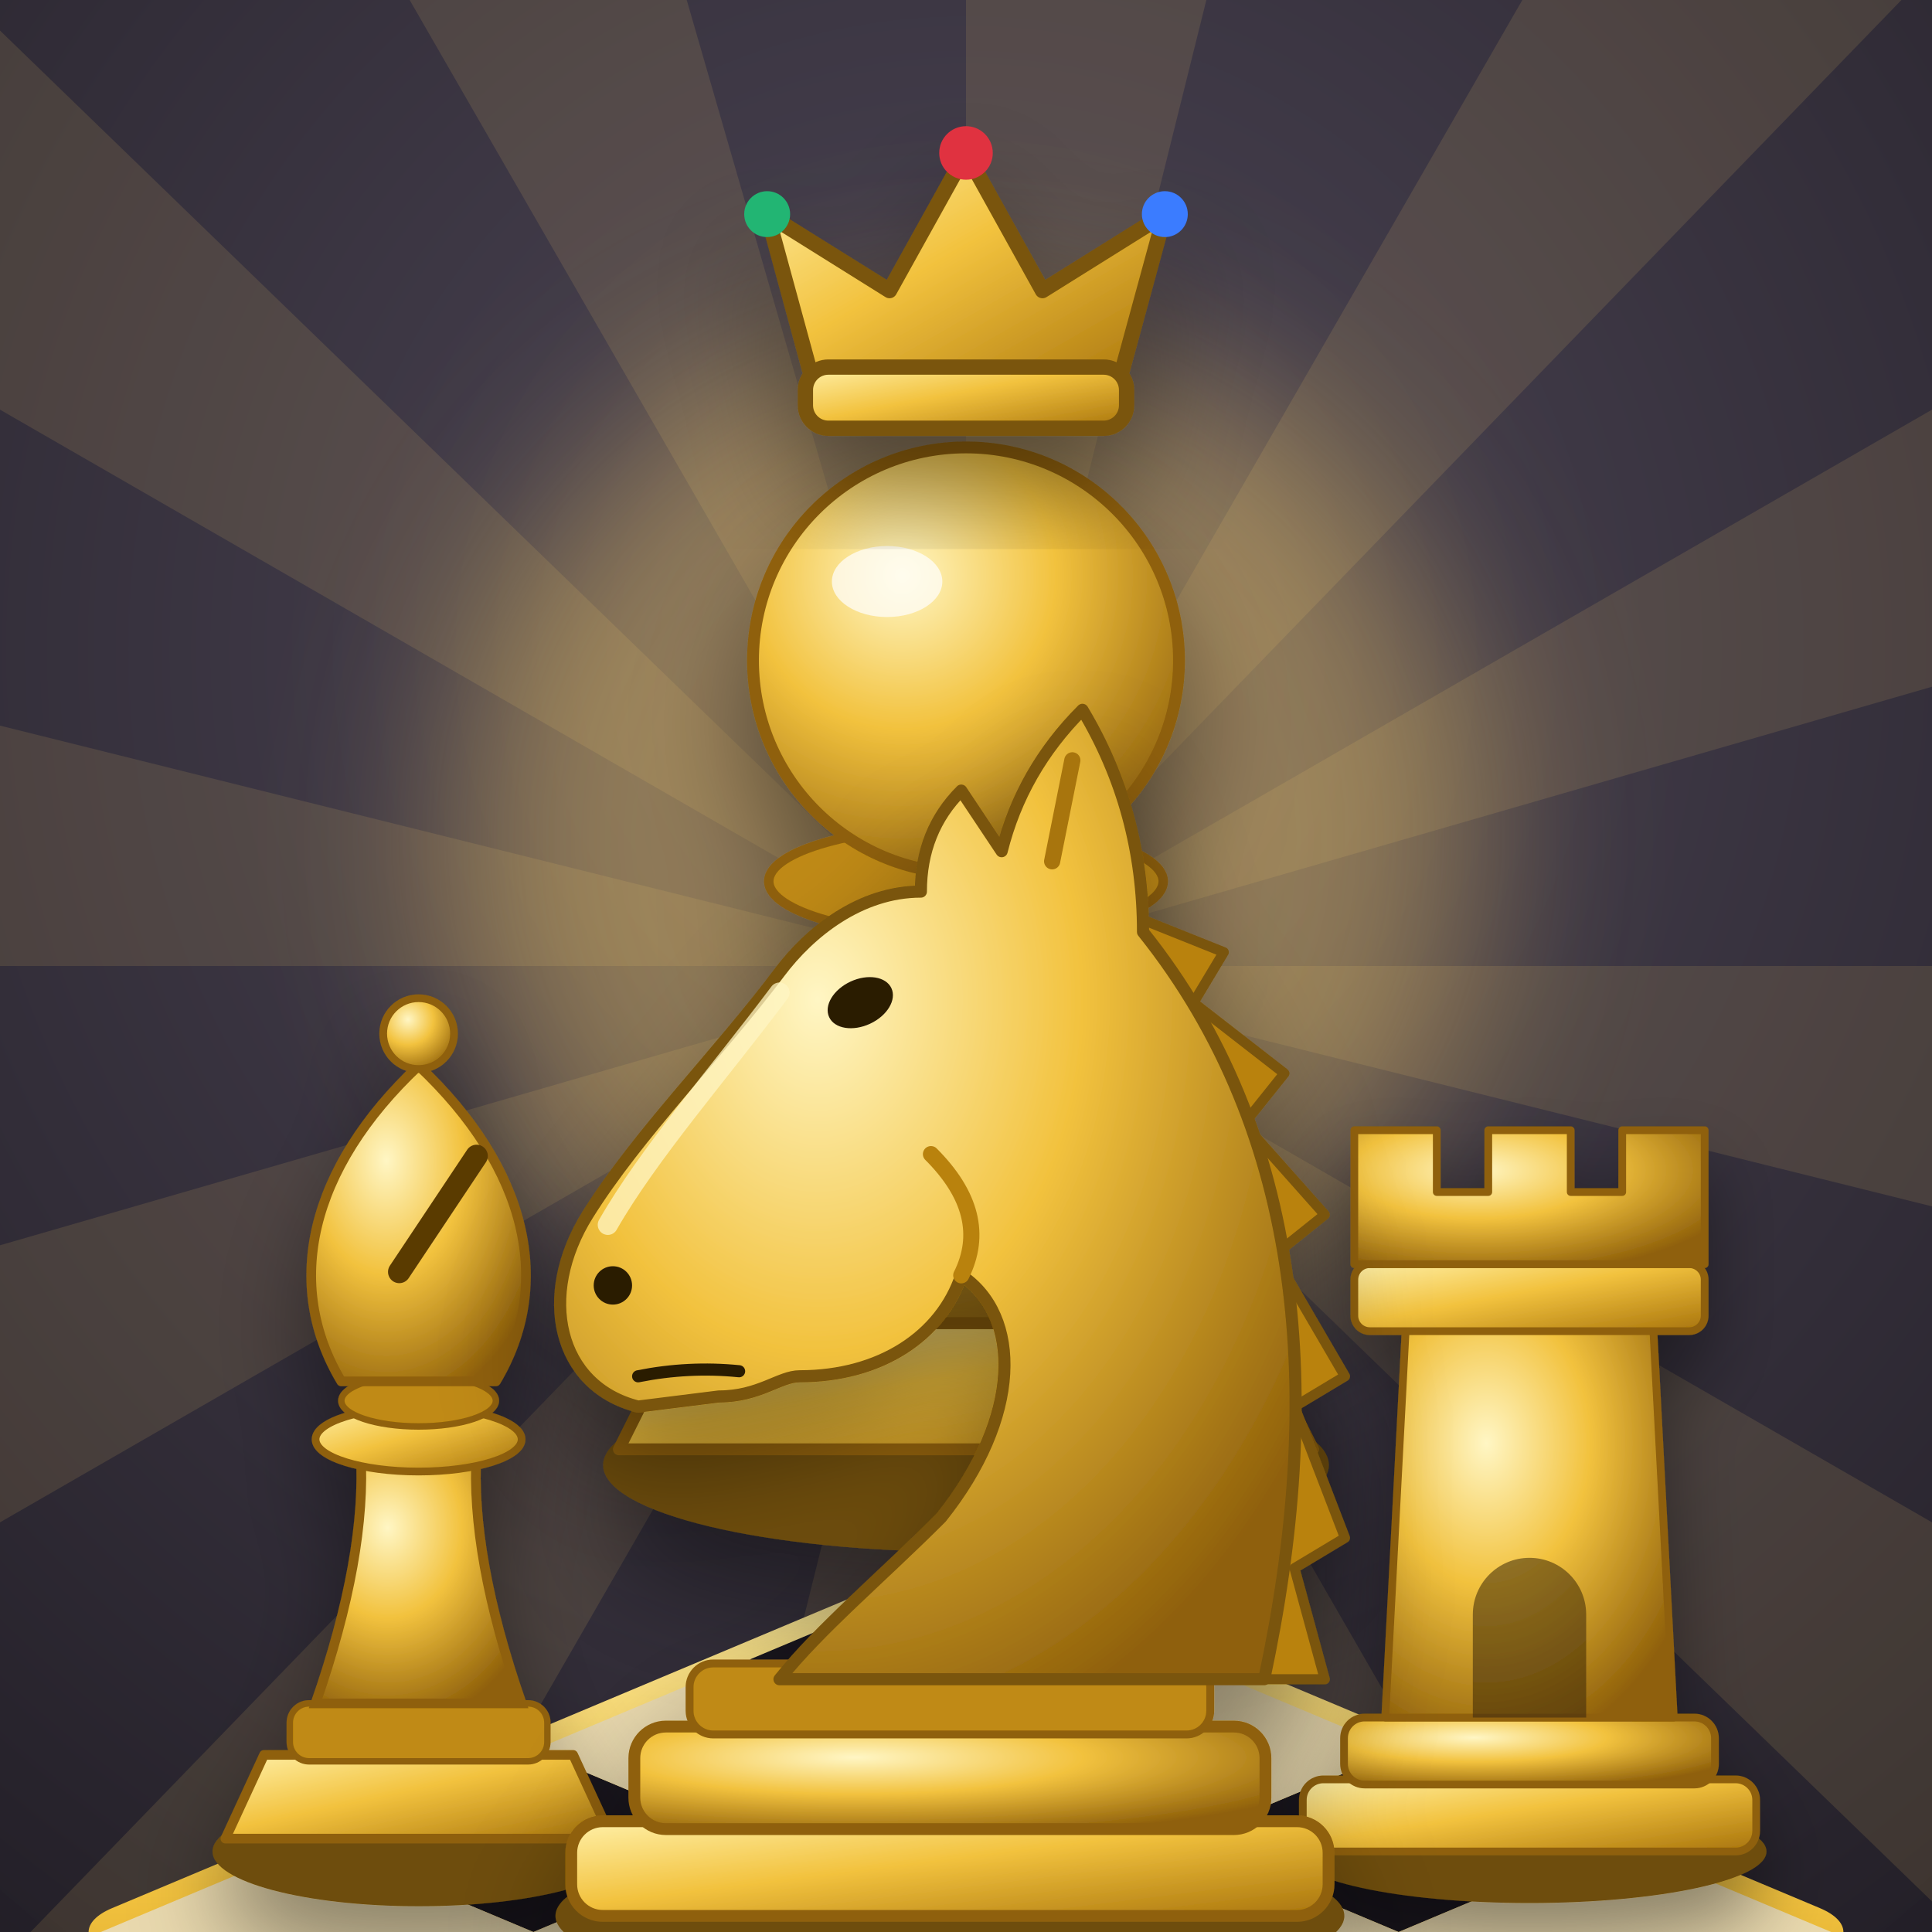
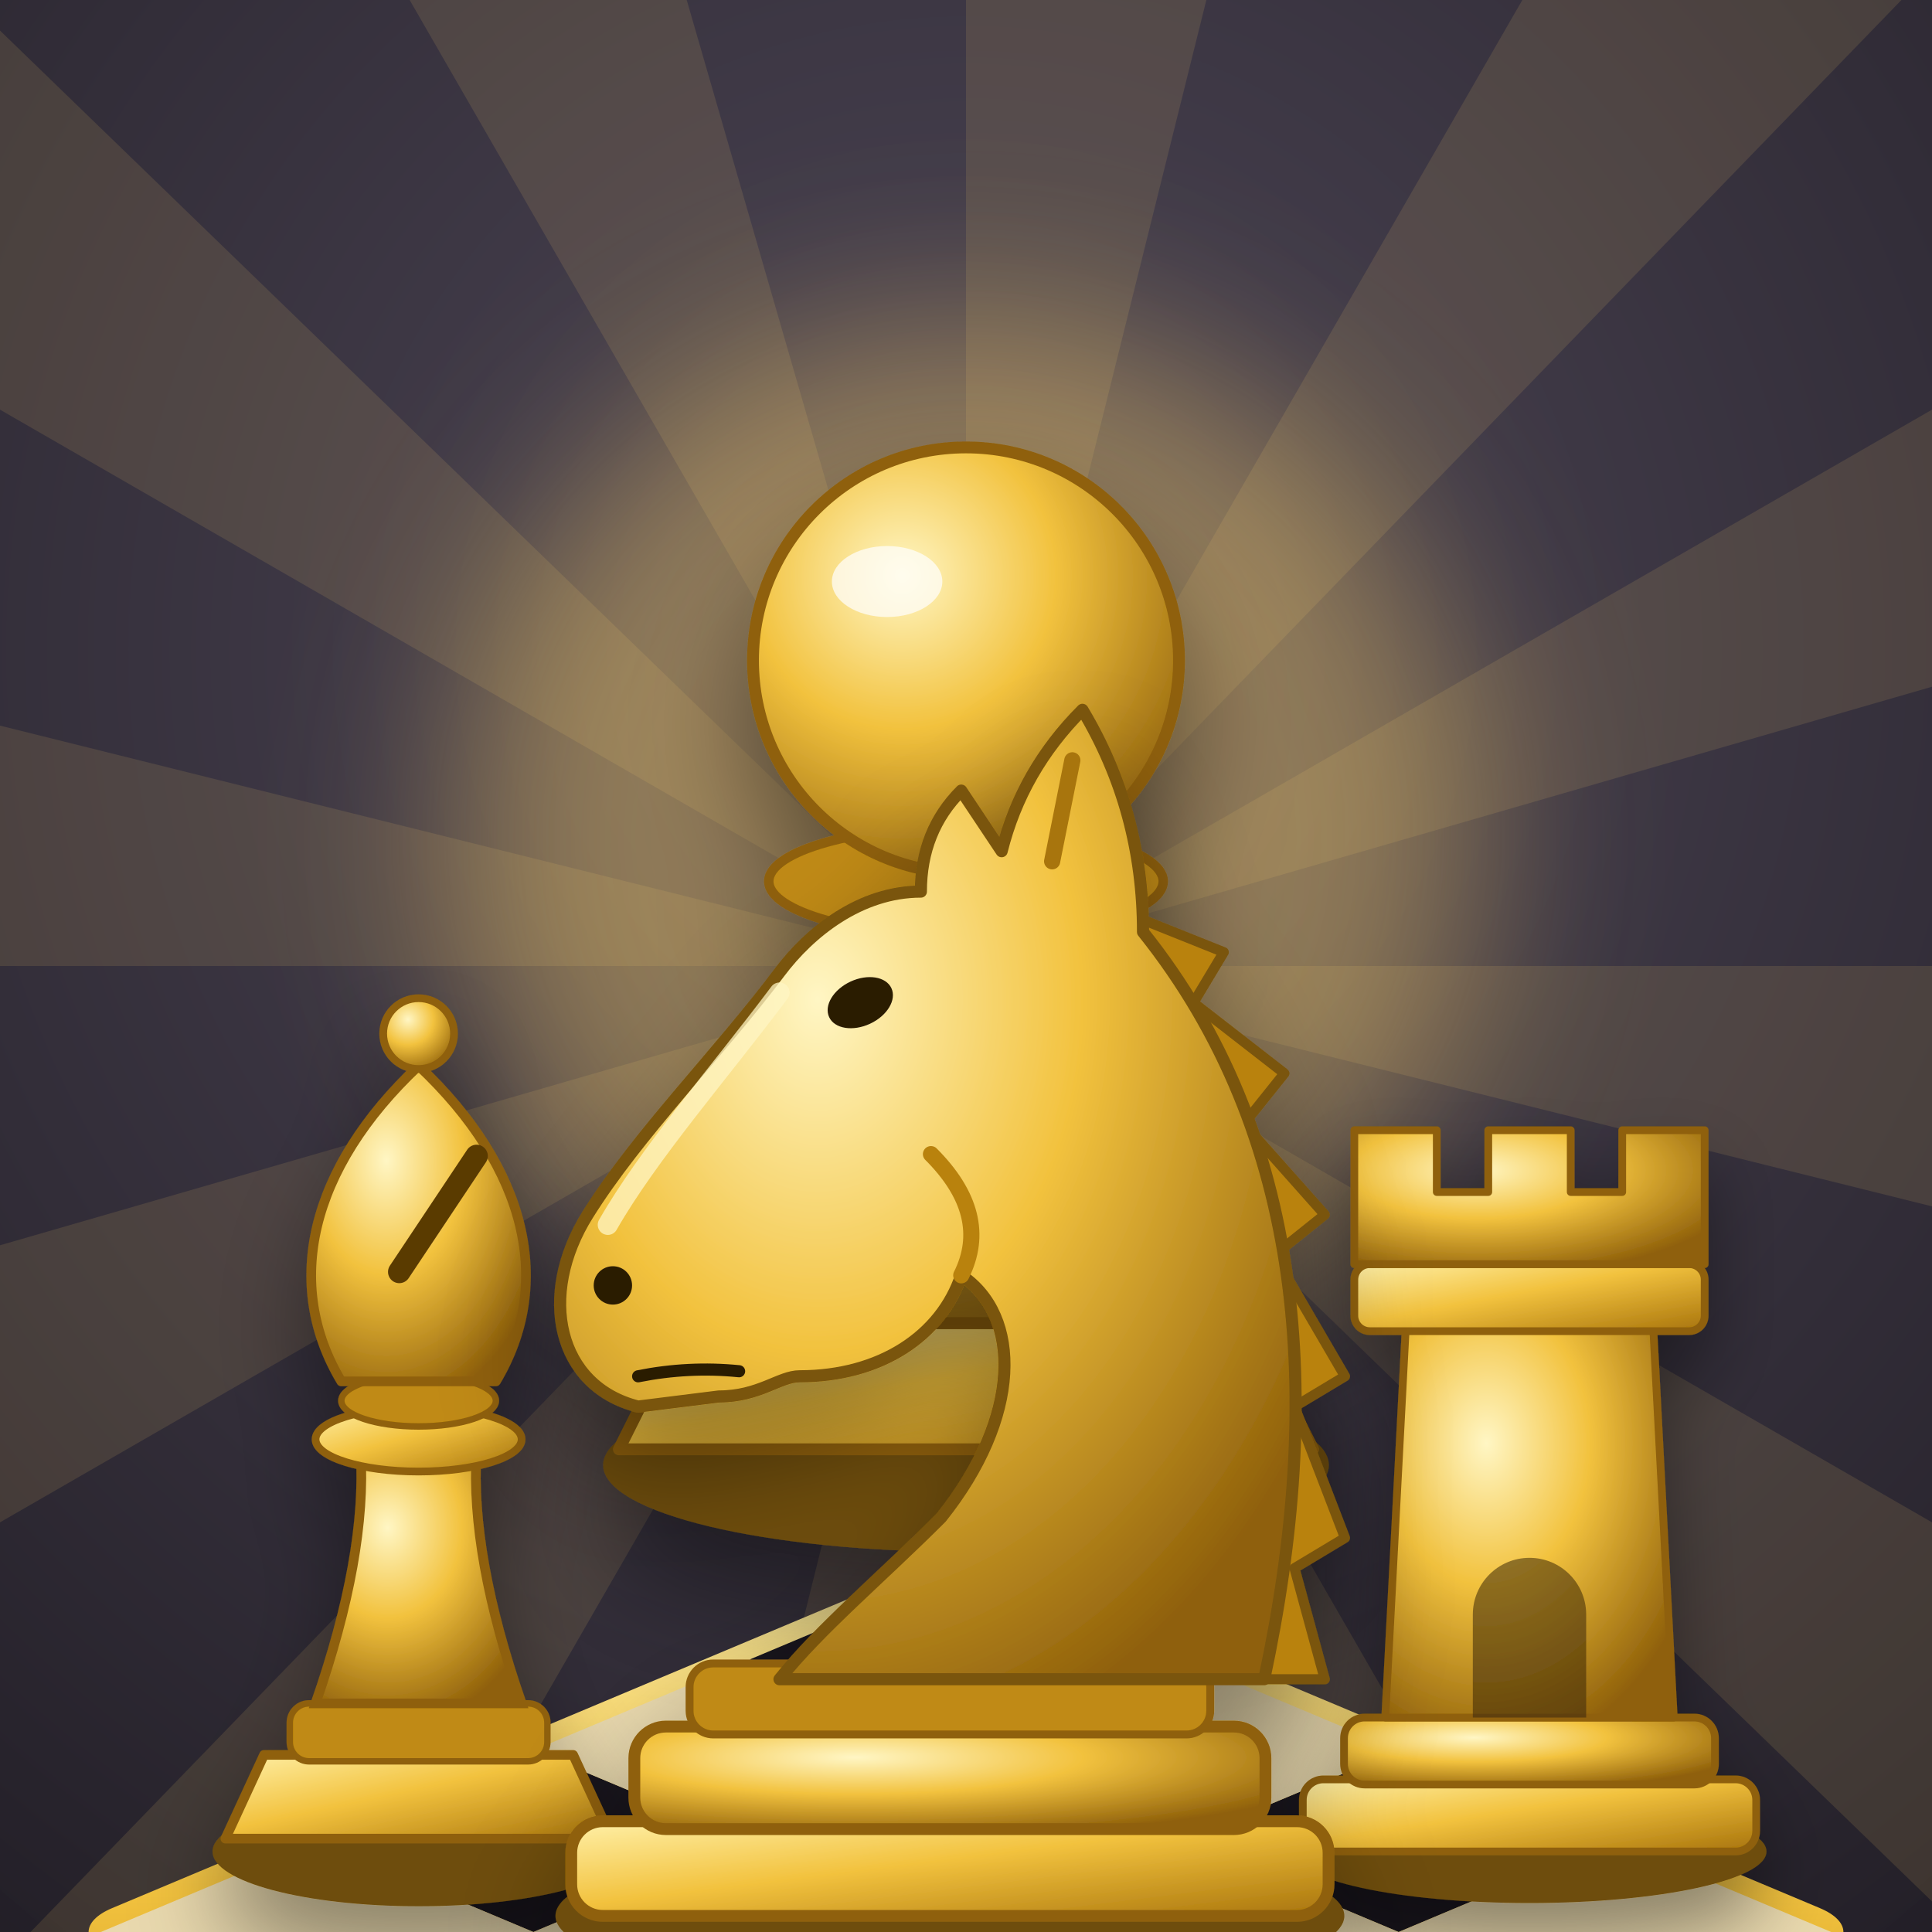
<svg xmlns="http://www.w3.org/2000/svg" viewBox="0 0 240 240" preserveAspectRatio="xMidYMin slice">
  <defs>
    <g id="rcg-rays">
      <polygon points="120,120 340,120 333,173" />
      <polygon points="120,120 311,230 278,273" />
      <polygon points="120,120 230,311 181,331" />
      <polygon points="120,120 120,340 67,333" />
      <polygon points="120,120 10,311 -33,278" />
      <polygon points="120,120 -71,230 -91,181" />
      <polygon points="120,120 -100,120 -93,67" />
      <polygon points="120,120 -71,10 -38,-33" />
      <polygon points="120,120 10,-71 59,-91" />
      <polygon points="120,120 120,-100 173,-93" />
      <polygon points="120,120 230,-71 273,-38" />
      <polygon points="120,120 311,10 331,59" />
    </g>
-     <g id="rcg-crown">
-       <polygon points="-20,10 -26,-12 -10,-2 0,-20 10,-2 26,-12 20,10" fill="url(#rcg-gold)" stroke="#7A5508" stroke-width="2" stroke-linejoin="round" />
-       <rect x="-21" y="8" width="42" height="8" rx="3" fill="url(#rcg-gold)" stroke="#7A5508" stroke-width="2" />
-       <circle cx="0" cy="-20" r="3.5" fill="#E0303F" />
-       <circle cx="-26" cy="-12" r="3" fill="#22B573" />
-       <circle cx="26" cy="-12" r="3" fill="#3B7BFF" />
-     </g>
    <filter id="rcg-shadow" x="-40%" y="-40%" width="180%" height="180%">
      <feDropShadow dx="0" dy="8" stdDeviation="7" flood-color="#000" flood-opacity="0.4" />
    </filter>
    <filter id="rcg-glow" x="-60%" y="-60%" width="220%" height="220%">
      <feGaussianBlur stdDeviation="11" />
    </filter>
    <linearGradient id="rcg-gold" x1="0" y1="0" x2="1" y2="1">
      <stop offset="0" stop-color="#FFF0A8" />
      <stop offset="0.45" stop-color="#F2C23E" />
      <stop offset="1" stop-color="#A8740C" />
    </linearGradient>
    <radialGradient id="rcg-ruby" cx="0.5" cy="0.4" r="0.8">
      <stop offset="0" stop-color="#E8394A" />
      <stop offset="1" stop-color="#3E0410" />
    </radialGradient>
    <radialGradient id="rcg-emerald" cx="0.5" cy="0.4" r="0.8">
      <stop offset="0" stop-color="#2FBF7A" />
      <stop offset="1" stop-color="#053A24" />
    </radialGradient>
    <radialGradient id="rcg-sapphire" cx="0.5" cy="0.4" r="0.8">
      <stop offset="0" stop-color="#3E7BFF" />
      <stop offset="1" stop-color="#0A1D5C" />
    </radialGradient>
    <radialGradient id="rcg-amethyst" cx="0.5" cy="0.4" r="0.8">
      <stop offset="0" stop-color="#A65BEA" />
      <stop offset="1" stop-color="#2A0A4A" />
    </radialGradient>
    <radialGradient id="rcg-citrine" cx="0.5" cy="0.4" r="0.8">
      <stop offset="0" stop-color="#F59A2E" />
      <stop offset="1" stop-color="#4A1A04" />
    </radialGradient>
    <radialGradient id="rcg-onyx" cx="0.5" cy="0.4" r="0.8">
      <stop offset="0" stop-color="#4E4757" />
      <stop offset="1" stop-color="#0B090D" />
    </radialGradient>
    <linearGradient id="rcg-ivory" x1="0" y1="0" x2="0" y2="1">
      <stop offset="0" stop-color="#FFFDF6" />
      <stop offset="1" stop-color="#F0E2BF" />
    </linearGradient>
    <linearGradient id="rcg-snake" x1="0" y1="0" x2="1" y2="1">
      <stop offset="0" stop-color="#8CF0B4" />
      <stop offset="1" stop-color="#14894A" />
    </linearGradient>
    <radialGradient id="rcg-sph-gold" cx="0.35" cy="0.3" r="0.8">
      <stop offset="0" stop-color="#FFF6C4" />
      <stop offset="0.45" stop-color="#F2C23E" />
      <stop offset="1" stop-color="#8F600A" />
    </radialGradient>
    <radialGradient id="rcg-sph-red" cx="0.35" cy="0.3" r="0.8">
      <stop offset="0" stop-color="#FFB0A8" />
      <stop offset="0.45" stop-color="#E8394A" />
      <stop offset="1" stop-color="#8A0F20" />
    </radialGradient>
    <radialGradient id="rcg-sph-blue" cx="0.35" cy="0.3" r="0.8">
      <stop offset="0" stop-color="#C2DCFF" />
      <stop offset="0.45" stop-color="#3B7BFF" />
      <stop offset="1" stop-color="#173C9E" />
    </radialGradient>
    <linearGradient id="rcg-gold-u" gradientUnits="userSpaceOnUse" x1="0" y1="0" x2="240" y2="240">
      <stop offset="0" stop-color="#FFF0A8" />
      <stop offset="0.5" stop-color="#F2C23E" />
      <stop offset="1" stop-color="#C08A12" />
    </linearGradient>
    <radialGradient id="rcg-vig" cx="0.5" cy="0.45" r="0.72">
      <stop offset="0.62" stop-color="#000" stop-opacity="0" />
      <stop offset="1" stop-color="#000" stop-opacity="0.32" />
    </radialGradient>
    <pattern id="rcg-scales" width="7" height="6" patternUnits="userSpaceOnUse" patternTransform="rotate(-30)">
      <path d="M 0 6 Q 3.5 1 7 6" fill="none" stroke="#0B4A28" stroke-width="0.8" opacity="0.55" />
    </pattern>
    <linearGradient id="rcg-snake-body" x1="0" y1="0" x2="1" y2="1">
      <stop offset="0" stop-color="#7EE0A2" />
      <stop offset="0.5" stop-color="#2FAE66" />
      <stop offset="1" stop-color="#17814A" />
    </linearGradient>
    <radialGradient id="rcg-snake-head" cx="0.42" cy="0.32" r="0.8">
      <stop offset="0" stop-color="#9FF0BE" />
      <stop offset="0.55" stop-color="#38B870" />
      <stop offset="1" stop-color="#16804A" />
    </radialGradient>
    <radialGradient id="rcg-iris" cx="0.5" cy="0.45" r="0.6">
      <stop offset="0" stop-color="#FFF1A0" />
      <stop offset="0.7" stop-color="#F2B82E" />
      <stop offset="1" stop-color="#B9800E" />
    </radialGradient>
    <radialGradient id="rcg-pearl" cx="0.35" cy="0.3" r="0.85">
      <stop offset="0" stop-color="#FFFFFF" />
      <stop offset="0.5" stop-color="#F3E6CC" />
      <stop offset="1" stop-color="#BFA77A" />
    </radialGradient>
    <clipPath id="rcg-snake-clip">
      <path d="M 34.0 244.5 L 38.3 243.9 L 42.6 243.5 L 46.8 243.1 L 51.1 242.7 L 55.4 242.3 L 59.7 241.8 L 63.9 241.3 L 68.2 240.8 L 72.4 240.2 L 76.6 239.6 L 80.8 238.9 L 84.9 238.3 L 89.1 237.5 L 93.1 236.8 L 97.2 236.0 L 101.2 235.2 L 105.1 234.4 L 109.0 233.5 L 112.9 232.6 L 116.6 231.6 L 120.4 230.7 L 124.0 229.7 L 127.6 228.7 L 131.1 227.7 L 134.5 226.6 L 137.9 225.6 L 141.1 224.5 L 144.3 223.4 L 147.4 222.2 L 150.4 221.1 L 153.2 219.9 L 156.0 218.8 L 158.7 217.6 L 161.2 216.4 L 163.6 215.2 L 165.9 214.1 L 168.1 212.9 L 170.1 211.7 L 172.0 210.5 L 173.7 209.4 L 175.3 208.2 L 176.8 207.1 L 178.0 206.0 L 179.1 205.0 L 180.0 204.0 L 180.8 203.0 L 181.4 202.2 L 181.8 201.5 L 182.1 200.9 L 182.2 200.4 L 182.3 200.0 L 182.3 199.7 L 182.2 199.5 L 182.2 199.3 L 182.0 199.0 L 181.8 198.6 L 181.4 198.1 L 180.9 197.5 L 180.2 196.8 L 179.2 196.0 L 177.9 195.1 L 176.5 194.2 L 175.0 193.3 L 173.3 192.4 L 171.5 191.5 L 169.5 190.7 L 167.5 189.8 L 165.3 189.0 L 163.0 188.2 L 160.7 187.3 L 158.2 186.6 L 155.7 185.8 L 153.1 185.0 L 150.5 184.3 L 147.8 183.6 L 145.0 182.8 L 142.2 182.1 L 139.3 181.5 L 136.4 180.8 L 133.5 180.1 L 130.6 179.5 L 127.6 178.8 L 124.6 178.2 L 121.7 177.5 L 118.7 176.9 L 115.7 176.2 L 112.7 175.6 L 109.8 174.9 L 106.9 174.3 L 104.0 173.6 L 101.1 173.0 L 98.3 172.3 L 95.5 171.6 L 92.8 171.0 L 90.1 170.2 L 87.4 169.5 L 84.9 168.8 L 82.4 168.0 L 79.9 167.2 L 77.5 166.4 L 75.2 165.5 L 73.0 164.7 L 70.8 163.7 L 68.7 162.7 L 66.7 161.6 L 64.8 160.5 L 62.9 159.2 L 61.1 157.8 L 59.4 156.3 L 57.8 154.6 L 56.3 152.6 L 55.0 150.4 L 54.0 147.9 L 53.4 145.2 L 53.2 142.4 L 53.4 139.7 L 54.0 137.0 L 54.9 134.5 L 56.0 132.1 L 57.5 129.9 L 59.1 127.7 L 61.0 125.7 L 63.0 123.9 L 65.1 122.2 L 67.3 120.7 L 69.6 119.2 L 71.9 117.9 L 74.4 116.6 L 77.0 115.4 L 79.6 114.2 L 82.3 113.2 L 85.1 112.1 L 87.9 111.2 L 90.8 110.2 L 93.8 109.3 L 96.8 108.4 L 99.8 107.6 L 102.9 106.8 L 106.0 106.0 L 109.2 105.2 L 112.3 104.5 L 115.5 103.8 L 118.7 103.1 L 121.9 102.4 L 125.0 101.7 L 128.2 101.0 L 131.3 100.4 L 134.4 99.8 L 137.5 99.1 L 140.5 98.5 L 143.5 97.9 L 146.4 97.3 L 149.2 96.7 L 152.0 96.0 L 154.6 95.4 L 157.2 94.8 L 159.7 94.2 L 162.0 93.6 L 164.2 93.0 L 166.3 92.4 L 168.2 91.8 L 169.9 91.1 L 171.5 90.6 L 172.9 90.0 L 174.0 89.5 L 174.9 89.0 L 175.5 88.6 L 175.8 88.4 L 175.7 88.4 L 175.4 88.7 L 174.9 89.4 L 174.3 90.6 L 173.9 92.2 L 173.8 93.9 L 174.1 95.3 L 174.4 96.2 L 174.6 96.7 L 174.6 96.7 L 174.2 96.4 L 173.5 95.7 L 172.3 94.8 L 171.1 93.8 L 169.8 93.0 L 168.6 92.1 L 167.3 91.3 L 166.1 90.6 L 164.8 89.9 L 163.5 89.3 L 162.3 88.6 L 161.0 88.1 L 159.7 87.5 L 158.4 87.0 L 157.1 86.6 L 155.8 86.2 L 154.5 85.8 L 153.2 85.4 L 152.0 85.0 L 150.7 84.7 L 149.4 84.4 L 148.1 84.1 L 146.9 83.9 L 145.6 83.6 L 144.3 83.4 L 143.1 83.2 L 141.9 83.1 L 140.7 83.0 L 139.5 82.8 L 138.3 82.7 L 137.1 82.6 L 136.0 82.6 L 134.8 82.5 L 133.7 82.5 L 132.6 82.4 L 131.6 82.4 L 130.5 82.4 L 129.5 82.3 L 128.5 82.3 L 127.6 82.3 L 126.6 82.3 L 125.7 82.3 L 124.8 82.3 L 123.9 82.3 L 123.0 82.2 L 122.1 82.2 L 121.1 82.2 L 120.2 82.1 L 119.2 81.9 L 118.0 81.8 L 116.7 81.5 L 115.0 80.9 L 113.0 80.0 L 110.5 78.3 L 107.9 75.2 L 106.0 70.9 L 105.7 66.4 L 106.4 62.9 L 107.5 60.5 L 108.6 58.8 L 109.6 57.6 L 110.3 56.8 L 129.7 75.2 L 129.7 75.2 L 130.1 74.6 L 130.8 73.6 L 131.6 71.7 L 132.3 68.7 L 132.0 64.7 L 130.3 60.8 L 127.9 58.1 L 125.9 56.6 L 124.4 56.0 L 123.5 55.7 L 123.0 55.5 L 122.8 55.5 L 122.8 55.5 L 123.0 55.5 L 123.4 55.6 L 123.9 55.6 L 124.5 55.6 L 125.2 55.6 L 126.0 55.6 L 126.9 55.6 L 127.8 55.6 L 128.9 55.7 L 129.9 55.7 L 131.1 55.7 L 132.3 55.7 L 133.5 55.8 L 134.8 55.8 L 136.1 55.9 L 137.5 55.9 L 139.0 56.0 L 140.4 56.1 L 142.0 56.3 L 143.5 56.4 L 145.1 56.6 L 146.7 56.8 L 148.4 57.1 L 150.1 57.3 L 151.8 57.6 L 153.5 58.0 L 155.3 58.4 L 157.1 58.8 L 158.9 59.2 L 160.7 59.7 L 162.5 60.3 L 164.4 60.9 L 166.3 61.6 L 168.1 62.4 L 170.0 63.2 L 171.9 64.0 L 173.8 64.9 L 175.7 65.9 L 177.6 67.0 L 179.4 68.1 L 181.3 69.3 L 183.2 70.5 L 185.0 71.8 L 186.9 73.2 L 188.7 74.7 L 190.5 76.3 L 192.5 78.2 L 194.4 80.3 L 196.1 82.7 L 197.6 85.4 L 198.7 88.5 L 199.3 92.1 L 199.2 95.8 L 198.3 99.3 L 196.8 102.4 L 195.0 104.9 L 193.0 106.9 L 191.0 108.6 L 188.9 110.0 L 186.8 111.2 L 184.7 112.2 L 182.5 113.2 L 180.3 114.0 L 178.0 114.8 L 175.6 115.5 L 173.1 116.2 L 170.6 116.9 L 168.0 117.5 L 165.3 118.1 L 162.6 118.7 L 159.8 119.3 L 156.9 119.8 L 154.0 120.4 L 151.0 120.9 L 148.0 121.5 L 145.0 122.0 L 141.9 122.5 L 138.8 123.1 L 135.7 123.6 L 132.6 124.1 L 129.5 124.7 L 126.4 125.2 L 123.2 125.8 L 120.2 126.3 L 117.1 126.9 L 114.1 127.5 L 111.1 128.1 L 108.2 128.8 L 105.3 129.4 L 102.5 130.1 L 99.8 130.8 L 97.2 131.5 L 94.6 132.2 L 92.2 133.0 L 89.8 133.7 L 87.6 134.5 L 85.6 135.3 L 83.6 136.1 L 81.9 137.0 L 80.3 137.8 L 78.8 138.6 L 77.6 139.4 L 76.6 140.2 L 75.7 140.9 L 75.0 141.5 L 74.5 142.1 L 74.2 142.7 L 74.0 143.0 L 73.9 143.0 L 73.9 142.9 L 73.9 142.5 L 73.9 142.1 L 73.8 141.7 L 73.7 141.5 L 73.6 141.4 L 73.7 141.5 L 73.9 141.8 L 74.3 142.3 L 75.0 142.8 L 75.8 143.4 L 76.9 144.1 L 78.1 144.8 L 79.5 145.6 L 81.0 146.3 L 82.7 147.1 L 84.5 147.8 L 86.5 148.6 L 88.6 149.3 L 90.8 150.1 L 93.1 150.9 L 95.5 151.6 L 97.9 152.4 L 100.5 153.1 L 103.1 153.9 L 105.8 154.6 L 108.5 155.4 L 111.3 156.1 L 114.2 156.8 L 117.0 157.6 L 119.9 158.3 L 122.9 159.1 L 125.8 159.9 L 128.8 160.6 L 131.8 161.4 L 134.8 162.2 L 137.8 163.0 L 140.7 163.8 L 143.7 164.6 L 146.6 165.5 L 149.5 166.3 L 152.4 167.2 L 155.3 168.1 L 158.1 169.0 L 160.9 169.9 L 163.6 170.9 L 166.2 171.9 L 168.8 172.9 L 171.4 173.9 L 173.8 175.0 L 176.2 176.2 L 178.5 177.3 L 180.8 178.5 L 182.9 179.8 L 185.0 181.1 L 186.9 182.5 L 188.8 184.0 L 190.6 185.6 L 192.3 187.3 L 193.7 189.2 L 195.0 191.2 L 196.0 193.3 L 196.7 195.5 L 197.1 197.8 L 197.1 200.1 L 196.9 202.4 L 196.3 204.6 L 195.6 206.7 L 194.6 208.6 L 193.4 210.4 L 192.1 212.2 L 190.6 213.8 L 189.0 215.3 L 187.3 216.8 L 185.4 218.3 L 183.5 219.7 L 181.4 221.0 L 179.2 222.3 L 176.9 223.6 L 174.5 224.9 L 171.9 226.1 L 169.3 227.3 L 166.6 228.5 L 163.7 229.6 L 160.8 230.7 L 157.8 231.8 L 154.6 232.9 L 151.4 233.9 L 148.1 235.0 L 144.7 235.9 L 141.2 236.9 L 137.7 237.8 L 134.1 238.7 L 130.4 239.6 L 126.6 240.4 L 122.8 241.2 L 118.9 242.0 L 115.0 242.7 L 111.0 243.4 L 106.9 244.1 L 102.8 244.7 L 98.7 245.2 L 94.5 245.8 L 90.3 246.3 L 86.1 246.7 L 81.8 247.1 L 77.5 247.4 L 73.2 247.7 L 68.8 248.0 L 64.5 248.2 L 60.1 248.3 L 55.8 248.4 L 51.4 248.4 L 47.0 248.4 L 42.7 248.3 L 38.3 248.0 L 34.0 247.5 Z" />
    </clipPath>
    <clipPath id="rcg-snake-front">
      <rect x="0" y="176" width="240" height="40" />
      <rect x="0" y="104" width="240" height="24" />
    </clipPath>
    <linearGradient id="rcg-agni" x1="0" y1="0" x2="0" y2="1">
      <stop offset="0" stop-color="#FF9554" />
      <stop offset="1" stop-color="#E5501A" />
    </linearGradient>
    <linearGradient id="rcg-jal" x1="0" y1="0" x2="0" y2="1">
      <stop offset="0" stop-color="#5C8CFF" />
      <stop offset="1" stop-color="#2050E0" />
    </linearGradient>
    <linearGradient id="rcg-prithvi" x1="0" y1="0" x2="0" y2="1">
      <stop offset="0" stop-color="#50CD82" />
      <stop offset="1" stop-color="#16954B" />
    </linearGradient>
    <linearGradient id="rcg-vayu" x1="0" y1="0" x2="0" y2="1">
      <stop offset="0" stop-color="#BE78F0" />
      <stop offset="1" stop-color="#8A36CC" />
    </linearGradient>
    <g id="rcg-card-agni">
      <rect width="84" height="118" rx="14" fill="url(#rcg-agni)" stroke="url(#rcg-gold)" stroke-width="4" />
      <circle cx="42" cy="56" r="30" fill="#FFAE7A" opacity="0.7" />
      <path transform="translate(42 58) scale(1.65)" d="M 0 -22 C 12 -8 16 2 12 12 C 9 20 -9 20 -12 12 C -15 4 -8 -2 -4 -10 C -2 -2 2 0 4 -4 C 6 -10 2 -16 0 -22 Z" fill="#FFF" stroke="#6B2200" stroke-width="3" stroke-linejoin="round" />
    </g>
    <g id="rcg-card-jal">
      <rect width="84" height="118" rx="14" fill="url(#rcg-jal)" stroke="url(#rcg-gold)" stroke-width="4" />
      <circle cx="42" cy="56" r="30" fill="#86A8FF" opacity="0.7" />
      <g transform="translate(42 56) scale(1.65)" stroke-linejoin="round">
        <path d="M 0 -20 C 8 -8 14 0 14 8 A 14 14 0 0 1 -14 8 C -14 0 -8 -8 0 -20 Z" fill="#FFF" stroke="#0E2470" stroke-width="3" />
        <path d="M -6 8 Q 0 13 6 8" fill="none" stroke="#2F6BFF" stroke-width="2.5" stroke-linecap="round" />
      </g>
    </g>
    <g id="rcg-card-prithvi">
      <rect width="84" height="118" rx="14" fill="url(#rcg-prithvi)" stroke="url(#rcg-gold)" stroke-width="4" />
      <circle cx="42" cy="56" r="30" fill="#7EDDA3" opacity="0.7" />
      <g transform="translate(42 58) scale(1.65)" stroke="#0A4623" stroke-linejoin="round">
        <path d="M -20 14 L -6 -10 L 2 2 L 8 -6 L 20 14 Z" fill="#FFF" stroke-width="3" />
        <circle cx="10" cy="-16" r="5" fill="#FFF" stroke-width="2.5" />
      </g>
    </g>
    <g id="rcg-card-vayu">
      <rect width="84" height="118" rx="14" fill="url(#rcg-vayu)" stroke="url(#rcg-gold)" stroke-width="4" />
      <circle cx="42" cy="56" r="30" fill="#D4A2F5" opacity="0.7" />
      <g transform="translate(42 58) scale(1.65)" fill="none" stroke-linecap="round">
        <path d="M -18 -8 H 8 A 7 7 0 1 0 1 -15 M -18 2 H 14 A 7 7 0 1 1 7 9 M -14 12 H 0" stroke="#3C145F" stroke-width="9" />
        <path d="M -18 -8 H 8 A 7 7 0 1 0 1 -15 M -18 2 H 14 A 7 7 0 1 1 7 9 M -14 12 H 0" stroke="#FFF" stroke-width="4.5" />
      </g>
    </g>
  </defs>
  <rect x="-80" y="-80" width="400" height="400" fill="url(#rcg-onyx)" />
  <use href="#rcg-rays" fill="#FFD36B" opacity="0.12" />
  <g transform="translate(120 240) scale(1 0.42) rotate(45)">
    <rect x="-80" y="-80" width="160" height="160" rx="10" fill="url(#rcg-gold)" />
    <g fill="#1A161E">
      <rect x="-76" y="-76" width="38" height="38" />
      <rect x="0" y="-76" width="38" height="38" />
      <rect x="-38" y="-38" width="38" height="38" />
      <rect x="38" y="-38" width="38" height="38" />
      <rect x="-76" y="0" width="38" height="38" />
      <rect x="0" y="0" width="38" height="38" />
      <rect x="-38" y="38" width="38" height="38" />
      <rect x="38" y="38" width="38" height="38" />
    </g>
    <g fill="#E9D9AE">
      <rect x="-38" y="-76" width="38" height="38" />
      <rect x="38" y="-76" width="38" height="38" />
      <rect x="-76" y="-38" width="38" height="38" />
      <rect x="0" y="-38" width="38" height="38" />
      <rect x="-38" y="0" width="38" height="38" />
      <rect x="38" y="0" width="38" height="38" />
      <rect x="-76" y="38" width="38" height="38" />
      <rect x="0" y="38" width="38" height="38" />
    </g>
  </g>
  <circle cx="120" cy="104" r="64" fill="#FFD36B" opacity="0.4" filter="url(#rcg-glow)" />
  <g filter="url(#rcg-shadow)" transform="translate(120 182) scale(0.98)">
    <ellipse cx="0" cy="0" rx="46" ry="11" fill="#6E4E08" />
    <path d="M -44 -2 L 44 -2 L 36 -18 L -36 -18 Z" fill="url(#rcg-gold)" stroke="#8F600A" stroke-width="1.5" stroke-linejoin="round" />
    <path d="M -24 -18 Q -13 -56 -13 -72 L 13 -72 Q 13 -56 24 -18 Z" fill="url(#rcg-sph-gold)" stroke="#8F600A" stroke-width="1.5" />
    <ellipse cx="0" cy="-74" rx="25" ry="7" fill="#C08A12" stroke="#8F600A" stroke-width="1.2" />
    <circle cx="0" cy="-102" r="27" fill="url(#rcg-sph-gold)" stroke="#8F600A" stroke-width="1.5" />
    <ellipse cx="-10" cy="-112" rx="7" ry="4.5" fill="#FFF" opacity="0.7" />
  </g>
-   <use href="#rcg-crown" filter="url(#rcg-shadow)" transform="translate(120 38) scale(0.95)" />
  <g filter="url(#rcg-shadow)" transform="translate(52 230) scale(0.8)">
    <ellipse cx="0" cy="0" rx="32" ry="8.5" fill="#6E4E08" />
    <path d="M -30 -2 L 30 -2 L 24 -15 L -24 -15 Z" fill="url(#rcg-gold)" stroke="#8F600A" stroke-width="1.5" stroke-linejoin="round" />
    <rect x="-20" y="-23" width="40" height="9" rx="3" fill="#C08A12" stroke="#8F600A" stroke-width="1" />
    <path d="M -16 -23 Q -8 -46 -9 -62 L 9 -62 Q 8 -46 16 -23 Z" fill="url(#rcg-sph-gold)" stroke="#8F600A" stroke-width="1.5" />
    <ellipse cx="0" cy="-64" rx="16" ry="5" fill="url(#rcg-gold)" stroke="#8F600A" stroke-width="1.2" />
    <ellipse cx="0" cy="-70" rx="12" ry="4" fill="#C08A12" stroke="#8F600A" stroke-width="1" />
    <path d="M 0 -122 C 17 -106 21 -88 12 -73 L -12 -73 C -21 -88 -17 -106 0 -122 Z" fill="url(#rcg-sph-gold)" stroke="#8F600A" stroke-width="1.5" stroke-linejoin="round" />
    <path d="M 9 -108 L -3 -90" stroke="#5A3A06" stroke-width="3.5" stroke-linecap="round" />
    <circle cx="0" cy="-127" r="5.5" fill="url(#rcg-sph-gold)" stroke="#8F600A" stroke-width="1.2" />
  </g>
  <g filter="url(#rcg-shadow)" transform="translate(190 230) scale(0.64)">
    <ellipse cx="0" cy="0" rx="46" ry="10" fill="#6E4E08" />
    <rect x="-44" y="-14" width="88" height="14" rx="4" fill="url(#rcg-gold)" stroke="#8F600A" stroke-width="1.5" />
    <rect x="-36" y="-26" width="72" height="13" rx="4" fill="url(#rcg-sph-gold)" stroke="#8F600A" stroke-width="1.5" />
    <path d="M -28 -26 L -24 -102 L 24 -102 L 28 -26 Z" fill="url(#rcg-sph-gold)" stroke="#8F600A" stroke-width="1.5" stroke-linejoin="round" />
    <rect x="-34" y="-114" width="68" height="13" rx="3" fill="url(#rcg-gold)" stroke="#8F600A" stroke-width="1.5" />
    <path d="M -34 -114 V -140 H -18 V -128 H -8 V -140 H 8 V -128 H 18 V -140 H 34 V -114 Z" fill="url(#rcg-sph-gold)" stroke="#8F600A" stroke-width="1.5" stroke-linejoin="round" />
    <path d="M -11 -26 V -46 A 11 11 0 0 1 11 -46 V -26 Z" fill="#3A2606" opacity="0.55" />
  </g>
  <g filter="url(#rcg-shadow)" transform="translate(118 238) scale(0.98)">
    <ellipse cx="0" cy="0" rx="50" ry="10" fill="#6E4E08" />
    <rect x="-48" y="-12" width="96" height="12" rx="4" fill="url(#rcg-gold)" stroke="#8F600A" stroke-width="1.5" />
    <rect x="-40" y="-24" width="80" height="13" rx="4" fill="url(#rcg-sph-gold)" stroke="#8F600A" stroke-width="1.5" />
    <rect x="-33" y="-32" width="66" height="9" rx="3" fill="#C08A12" stroke="#8F600A" stroke-width="1" />
    <g transform="translate(-60 -158) scale(1.28)">
      <polygon points="64,24 74,28 71,33 80,40 76,45 84,54 79,58 86,70 81,73 86,86 81,89 84,100 78,100 70,40" fill="#B9820F" stroke="#7A5508" stroke-width="1" stroke-linejoin="round" />
      <path d="M 78 100 C 84 72 82 46 66 26 Q 66 14 60 4 Q 54 10 52 18 L 48 12 Q 44 16 44 22 C 38 22 33 26 30 30 C 24 38 16 46 11 54 C 6 62 8 71 16 73 L 24 72 C 28 72 30 70 32 70 C 40 70 46 66 48 60 C 54 64 54 74 46 84 C 40 90 34 95 30 100 Z" fill="url(#rcg-sph-gold)" stroke="#7A5508" stroke-width="1.2" stroke-linejoin="round" />
      <path d="M 59 9 Q 58 14 57 19" stroke="#A8740C" stroke-width="1.6" stroke-linecap="round" fill="none" />
      <path d="M 45 48 Q 51 54 48 60" stroke="#B9820F" stroke-width="1.6" stroke-linecap="round" fill="none" />
      <path d="M 30 32 C 24 40 17 48 13 55" stroke="#FFF6C4" stroke-width="2" stroke-linecap="round" fill="none" opacity="0.75" />
      <ellipse cx="38" cy="33" rx="3.4" ry="2.3" transform="rotate(-25 38 33)" fill="#2A1A06" />
      <circle cx="13.5" cy="61" r="1.9" fill="#2A1A06" />
      <path d="M 16 70 Q 21 69 26 69.5" stroke="#2A1A06" stroke-width="1.2" fill="none" stroke-linecap="round" />
    </g>
  </g>
  <rect x="-80" y="-80" width="400" height="400" fill="url(#rcg-vig)" />
</svg>
